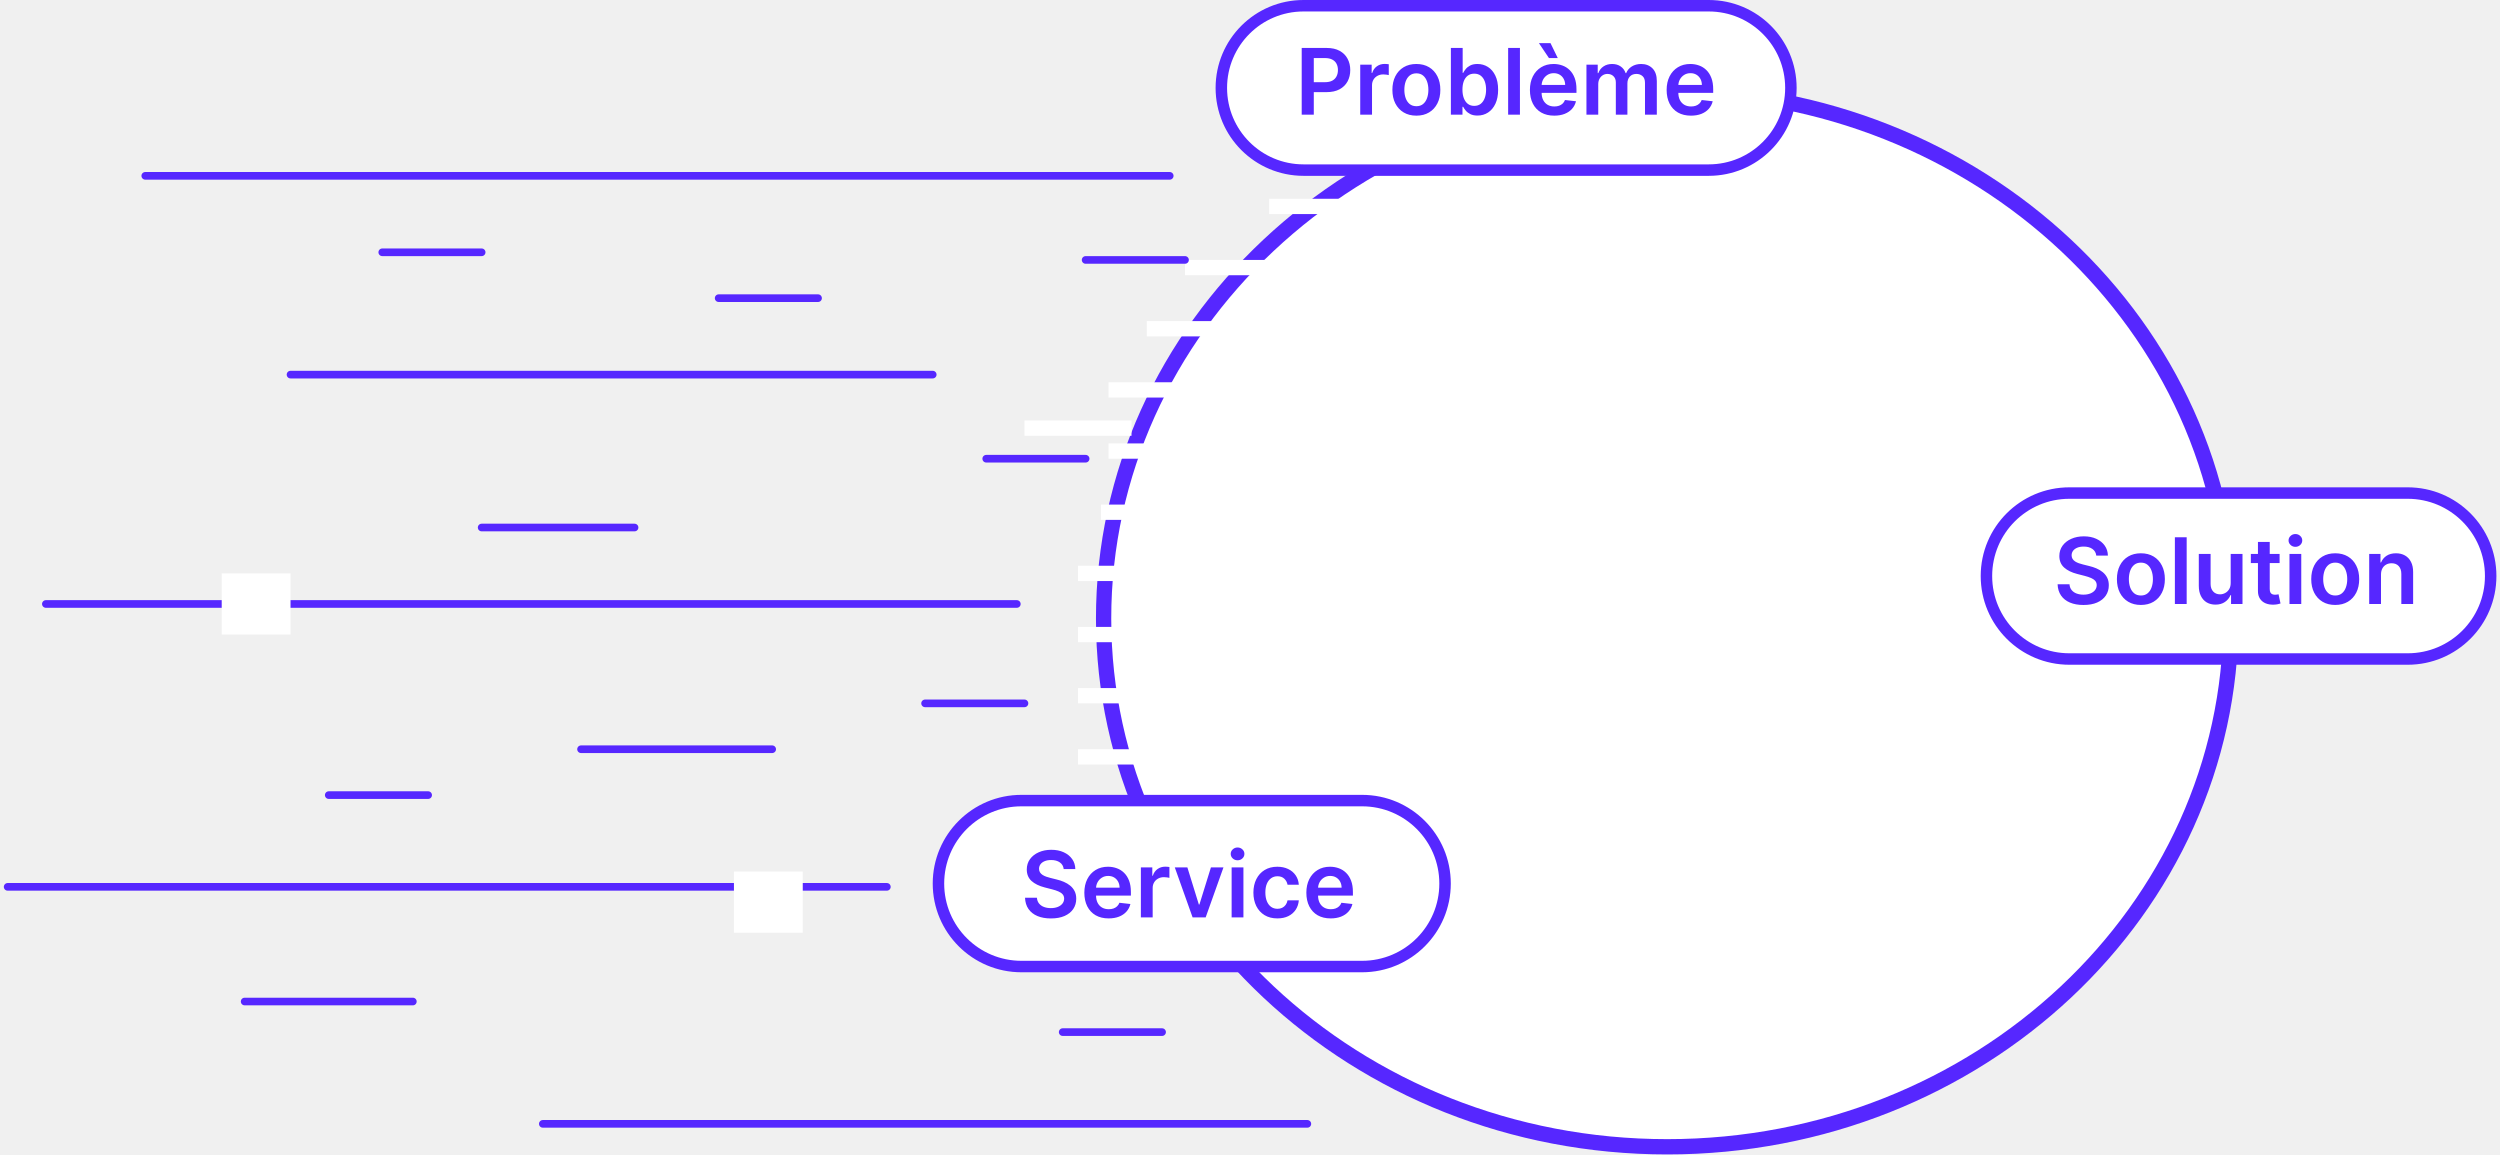
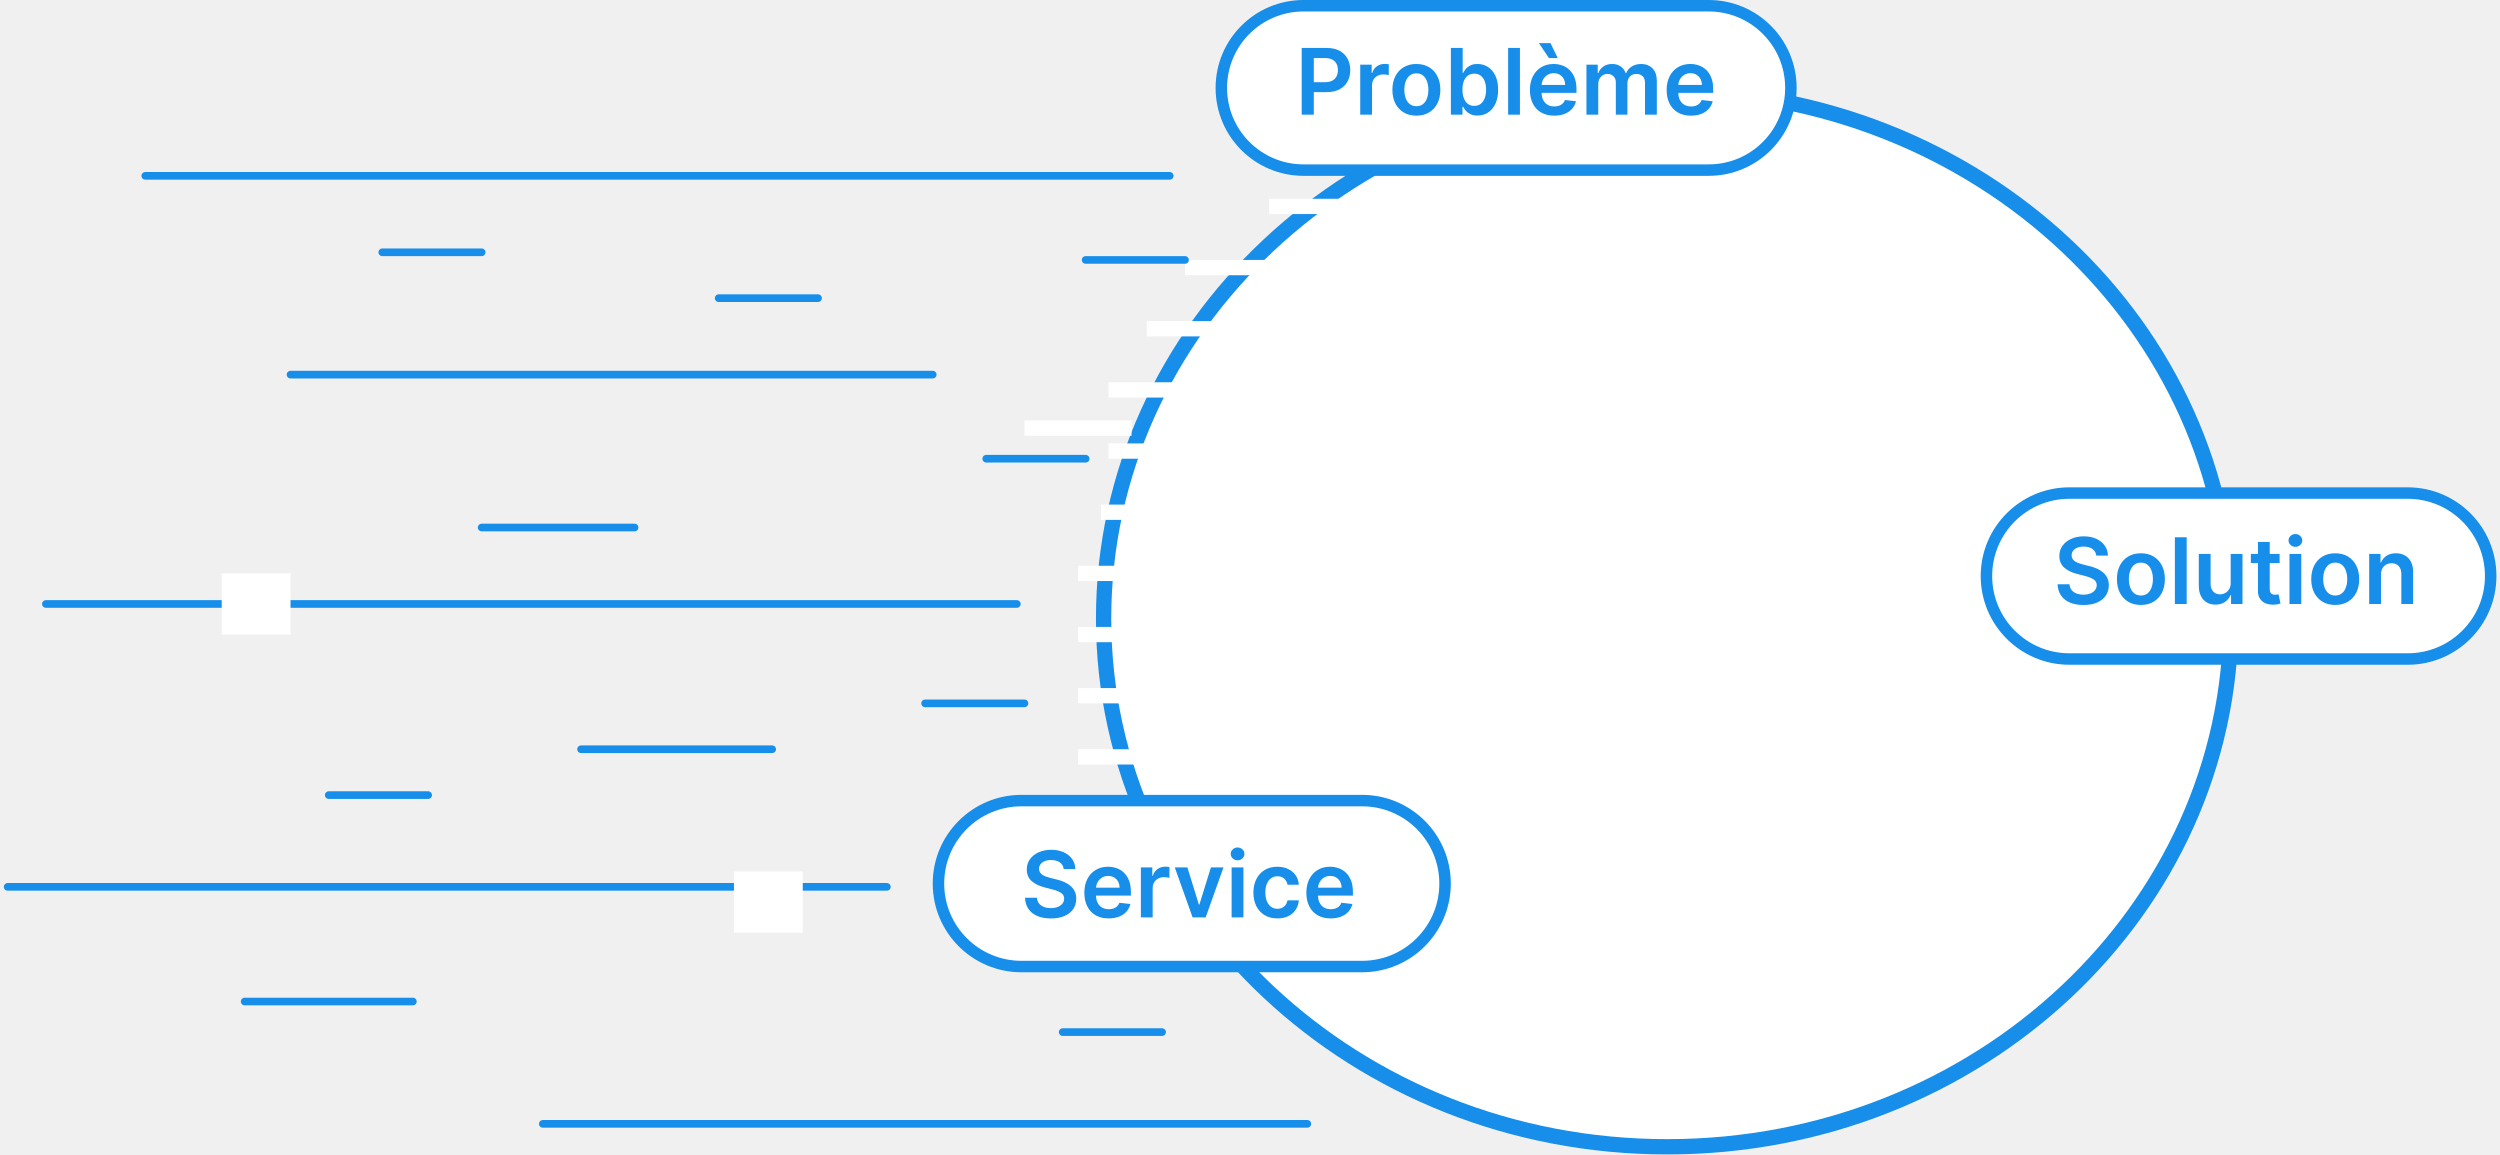
<svg xmlns="http://www.w3.org/2000/svg" width="327" height="151" viewBox="0 0 327 151" fill="none">
-   <path d="M291.804 80.915C291.804 119.01 258.857 150 218.077 150C177.298 150 144.351 119.01 144.351 80.915C144.351 42.82 177.298 11.83 218.077 11.83C258.857 11.83 291.804 42.82 291.804 80.915Z" fill="white" stroke="#5627FF" stroke-width="2" />
-   <rect x="259.826" y="64.492" width="65.955" height="21.707" rx="10.854" fill="white" stroke="#5627FF" stroke-width="1.5" />
-   <rect x="159.75" y="0.75" width="74.5" height="21.5" rx="10.75" fill="white" stroke="#5627FF" stroke-width="1.5" />
-   <rect x="122.75" y="104.717" width="66.264" height="21.707" rx="10.854" fill="white" stroke="#5627FF" stroke-width="1.5" />
-   <path d="M274.192 72.672C274.152 72.3 273.984 72.01 273.689 71.803C273.396 71.595 273.015 71.492 272.547 71.492C272.217 71.492 271.934 71.541 271.699 71.641C271.463 71.74 271.282 71.875 271.157 72.046C271.032 72.216 270.969 72.41 270.966 72.629C270.966 72.811 271.007 72.969 271.089 73.102C271.175 73.236 271.29 73.349 271.434 73.443C271.579 73.534 271.74 73.611 271.916 73.673C272.092 73.736 272.27 73.788 272.449 73.831L273.267 74.035C273.596 74.112 273.913 74.216 274.217 74.347C274.524 74.477 274.798 74.642 275.04 74.841C275.284 75.04 275.477 75.28 275.619 75.561C275.761 75.842 275.832 76.172 275.832 76.55C275.832 77.061 275.702 77.511 275.44 77.901C275.179 78.287 274.801 78.59 274.307 78.808C273.815 79.024 273.22 79.132 272.521 79.132C271.842 79.132 271.253 79.027 270.753 78.817C270.256 78.606 269.866 78.3 269.585 77.896C269.307 77.493 269.156 77.001 269.133 76.422H270.689C270.711 76.726 270.805 76.979 270.97 77.18C271.135 77.382 271.349 77.533 271.613 77.632C271.881 77.731 272.179 77.781 272.508 77.781C272.852 77.781 273.153 77.73 273.412 77.628C273.673 77.523 273.878 77.378 274.025 77.193C274.173 77.006 274.248 76.787 274.251 76.537C274.248 76.31 274.182 76.122 274.051 75.974C273.92 75.824 273.737 75.699 273.501 75.599C273.268 75.497 272.996 75.406 272.683 75.327L271.69 75.071C270.971 74.886 270.403 74.606 269.986 74.231C269.571 73.854 269.363 73.352 269.363 72.727C269.363 72.213 269.503 71.763 269.781 71.376C270.062 70.99 270.444 70.69 270.927 70.477C271.41 70.261 271.957 70.153 272.568 70.153C273.187 70.153 273.73 70.261 274.196 70.477C274.665 70.69 275.032 70.987 275.3 71.368C275.567 71.746 275.704 72.18 275.713 72.672H274.192ZM280.029 79.128C279.389 79.128 278.835 78.987 278.367 78.706C277.898 78.425 277.534 78.031 277.276 77.526C277.02 77.02 276.892 76.429 276.892 75.753C276.892 75.077 277.02 74.484 277.276 73.976C277.534 73.467 277.898 73.072 278.367 72.791C278.835 72.51 279.389 72.369 280.029 72.369C280.668 72.369 281.222 72.51 281.691 72.791C282.159 73.072 282.521 73.467 282.777 73.976C283.036 74.484 283.165 75.077 283.165 75.753C283.165 76.429 283.036 77.02 282.777 77.526C282.521 78.031 282.159 78.425 281.691 78.706C281.222 78.987 280.668 79.128 280.029 79.128ZM280.037 77.892C280.384 77.892 280.673 77.797 280.906 77.606C281.139 77.413 281.313 77.155 281.426 76.831C281.543 76.507 281.601 76.146 281.601 75.749C281.601 75.348 281.543 74.986 281.426 74.662C281.313 74.335 281.139 74.075 280.906 73.882C280.673 73.689 280.384 73.592 280.037 73.592C279.682 73.592 279.387 73.689 279.151 73.882C278.918 74.075 278.743 74.335 278.627 74.662C278.513 74.986 278.456 75.348 278.456 75.749C278.456 76.146 278.513 76.507 278.627 76.831C278.743 77.155 278.918 77.413 279.151 77.606C279.387 77.797 279.682 77.892 280.037 77.892ZM286.017 70.273V79H284.474V70.273H286.017ZM291.775 76.247V72.454H293.318V79H291.822V77.837H291.754C291.606 78.203 291.363 78.503 291.025 78.736C290.69 78.969 290.276 79.085 289.785 79.085C289.356 79.085 288.977 78.99 288.647 78.8C288.32 78.606 288.065 78.327 287.88 77.96C287.695 77.591 287.603 77.145 287.603 76.622V72.454H289.146V76.383C289.146 76.798 289.259 77.128 289.487 77.372C289.714 77.617 290.012 77.739 290.382 77.739C290.609 77.739 290.829 77.683 291.042 77.572C291.255 77.462 291.43 77.297 291.566 77.078C291.705 76.856 291.775 76.579 291.775 76.247ZM298.172 72.454V73.648H294.41V72.454H298.172ZM295.339 70.886H296.881V77.031C296.881 77.239 296.912 77.398 296.975 77.508C297.04 77.617 297.126 77.69 297.231 77.73C297.336 77.77 297.452 77.79 297.58 77.79C297.677 77.79 297.765 77.783 297.844 77.769C297.927 77.754 297.989 77.742 298.032 77.73L298.292 78.936C298.209 78.965 298.091 78.996 297.938 79.03C297.787 79.064 297.603 79.084 297.384 79.09C296.998 79.101 296.65 79.043 296.34 78.915C296.03 78.784 295.785 78.582 295.603 78.31C295.424 78.037 295.336 77.696 295.339 77.287V70.886ZM299.463 79V72.454H301.005V79H299.463ZM300.238 71.526C299.994 71.526 299.784 71.445 299.607 71.283C299.431 71.118 299.343 70.921 299.343 70.69C299.343 70.457 299.431 70.26 299.607 70.098C299.784 69.933 299.994 69.851 300.238 69.851C300.485 69.851 300.695 69.933 300.869 70.098C301.045 70.26 301.133 70.457 301.133 70.69C301.133 70.921 301.045 71.118 300.869 71.283C300.695 71.445 300.485 71.526 300.238 71.526ZM305.447 79.128C304.807 79.128 304.253 78.987 303.785 78.706C303.316 78.425 302.952 78.031 302.694 77.526C302.438 77.02 302.31 76.429 302.31 75.753C302.31 75.077 302.438 74.484 302.694 73.976C302.952 73.467 303.316 73.072 303.785 72.791C304.253 72.51 304.807 72.369 305.447 72.369C306.086 72.369 306.64 72.51 307.108 72.791C307.577 73.072 307.939 73.467 308.195 73.976C308.454 74.484 308.583 75.077 308.583 75.753C308.583 76.429 308.454 77.02 308.195 77.526C307.939 78.031 307.577 78.425 307.108 78.706C306.64 78.987 306.086 79.128 305.447 79.128ZM305.455 77.892C305.802 77.892 306.091 77.797 306.324 77.606C306.557 77.413 306.731 77.155 306.844 76.831C306.961 76.507 307.019 76.146 307.019 75.749C307.019 75.348 306.961 74.986 306.844 74.662C306.731 74.335 306.557 74.075 306.324 73.882C306.091 73.689 305.802 73.592 305.455 73.592C305.1 73.592 304.805 73.689 304.569 73.882C304.336 74.075 304.161 74.335 304.045 74.662C303.931 74.986 303.874 75.348 303.874 75.749C303.874 76.146 303.931 76.507 304.045 76.831C304.161 77.155 304.336 77.413 304.569 77.606C304.805 77.797 305.1 77.892 305.455 77.892ZM311.435 75.165V79H309.892V72.454H311.367V73.567H311.443C311.594 73.2 311.834 72.909 312.164 72.693C312.496 72.477 312.906 72.369 313.395 72.369C313.847 72.369 314.24 72.466 314.575 72.659C314.914 72.852 315.175 73.132 315.36 73.499C315.547 73.865 315.639 74.31 315.637 74.832V79H314.094V75.071C314.094 74.633 313.98 74.291 313.753 74.044C313.529 73.797 313.218 73.673 312.82 73.673C312.55 73.673 312.31 73.733 312.1 73.852C311.892 73.969 311.729 74.138 311.61 74.359C311.493 74.581 311.435 74.849 311.435 75.165Z" fill="#5627FF" />
-   <path d="M139.131 113.672C139.091 113.3 138.924 113.01 138.628 112.803C138.336 112.595 137.955 112.491 137.486 112.491C137.157 112.491 136.874 112.541 136.638 112.641C136.402 112.74 136.222 112.875 136.097 113.045C135.972 113.216 135.908 113.411 135.905 113.629C135.905 113.811 135.946 113.969 136.029 114.102C136.114 114.236 136.229 114.349 136.374 114.443C136.519 114.534 136.679 114.611 136.855 114.673C137.032 114.736 137.209 114.788 137.388 114.831L138.206 115.036C138.536 115.112 138.853 115.216 139.157 115.347C139.463 115.477 139.738 115.642 139.979 115.841C140.223 116.04 140.417 116.28 140.559 116.561C140.701 116.842 140.772 117.172 140.772 117.55C140.772 118.061 140.641 118.511 140.38 118.901C140.118 119.287 139.74 119.589 139.246 119.808C138.755 120.024 138.159 120.132 137.461 120.132C136.782 120.132 136.192 120.027 135.692 119.817C135.195 119.607 134.806 119.3 134.525 118.896C134.246 118.493 134.096 118.001 134.073 117.422H135.628C135.651 117.726 135.745 117.979 135.909 118.18C136.074 118.382 136.289 118.533 136.553 118.632C136.82 118.732 137.118 118.781 137.448 118.781C137.792 118.781 138.093 118.73 138.351 118.628C138.613 118.523 138.817 118.378 138.965 118.193C139.113 118.006 139.188 117.787 139.191 117.537C139.188 117.31 139.121 117.122 138.99 116.974C138.86 116.824 138.676 116.699 138.441 116.599C138.208 116.497 137.935 116.406 137.623 116.327L136.63 116.071C135.911 115.886 135.343 115.607 134.925 115.232C134.51 114.854 134.303 114.352 134.303 113.727C134.303 113.213 134.442 112.763 134.721 112.376C135.002 111.99 135.384 111.69 135.867 111.477C136.35 111.261 136.897 111.153 137.507 111.153C138.127 111.153 138.669 111.261 139.135 111.477C139.604 111.69 139.972 111.987 140.239 112.368C140.506 112.746 140.644 113.18 140.652 113.672H139.131ZM145.011 120.128C144.354 120.128 143.788 119.991 143.31 119.719C142.836 119.443 142.471 119.054 142.215 118.551C141.96 118.045 141.832 117.45 141.832 116.766C141.832 116.092 141.96 115.501 142.215 114.993C142.474 114.482 142.835 114.084 143.298 113.8C143.761 113.513 144.305 113.369 144.93 113.369C145.333 113.369 145.714 113.435 146.072 113.565C146.433 113.693 146.751 113.892 147.026 114.162C147.305 114.432 147.523 114.776 147.683 115.193C147.842 115.608 147.921 116.102 147.921 116.676V117.149H142.556V116.109H146.442C146.44 115.814 146.376 115.551 146.251 115.321C146.126 115.088 145.951 114.905 145.727 114.771C145.505 114.638 145.246 114.571 144.951 114.571C144.636 114.571 144.359 114.648 144.12 114.801C143.881 114.952 143.695 115.151 143.562 115.398C143.431 115.642 143.364 115.911 143.362 116.203V117.111C143.362 117.491 143.431 117.818 143.57 118.091C143.71 118.361 143.904 118.568 144.154 118.713C144.404 118.855 144.697 118.926 145.032 118.926C145.256 118.926 145.46 118.895 145.641 118.832C145.823 118.767 145.981 118.672 146.114 118.547C146.248 118.422 146.349 118.267 146.417 118.082L147.857 118.244C147.766 118.625 147.593 118.957 147.337 119.241C147.085 119.523 146.761 119.741 146.366 119.898C145.971 120.051 145.519 120.128 145.011 120.128ZM149.226 120V113.455H150.722V114.545H150.79C150.909 114.168 151.114 113.876 151.404 113.672C151.696 113.464 152.03 113.361 152.405 113.361C152.49 113.361 152.586 113.365 152.691 113.374C152.799 113.379 152.888 113.389 152.959 113.403V114.822C152.894 114.8 152.79 114.78 152.648 114.763C152.509 114.743 152.374 114.733 152.243 114.733C151.962 114.733 151.709 114.794 151.485 114.916C151.263 115.036 151.088 115.202 150.961 115.415C150.833 115.628 150.769 115.874 150.769 116.152V120H149.226ZM160.03 113.455L157.699 120H155.994L153.663 113.455H155.308L156.812 118.317H156.881L158.389 113.455H160.03ZM161.097 120V113.455H162.64V120H161.097ZM161.873 112.526C161.629 112.526 161.418 112.445 161.242 112.283C161.066 112.118 160.978 111.92 160.978 111.69C160.978 111.457 161.066 111.26 161.242 111.098C161.418 110.933 161.629 110.851 161.873 110.851C162.12 110.851 162.33 110.933 162.504 111.098C162.68 111.26 162.768 111.457 162.768 111.69C162.768 111.92 162.68 112.118 162.504 112.283C162.33 112.445 162.12 112.526 161.873 112.526ZM167.081 120.128C166.428 120.128 165.867 119.984 165.398 119.697C164.932 119.411 164.573 119.014 164.32 118.509C164.07 118 163.945 117.415 163.945 116.753C163.945 116.088 164.073 115.501 164.328 114.993C164.584 114.482 164.945 114.084 165.411 113.8C165.88 113.513 166.434 113.369 167.073 113.369C167.604 113.369 168.074 113.467 168.483 113.663C168.895 113.857 169.223 114.131 169.468 114.486C169.712 114.838 169.851 115.25 169.885 115.722H168.411C168.351 115.406 168.209 115.143 167.985 114.933C167.763 114.72 167.466 114.614 167.094 114.614C166.779 114.614 166.502 114.699 166.263 114.869C166.025 115.037 165.838 115.278 165.705 115.594C165.574 115.909 165.509 116.287 165.509 116.727C165.509 117.173 165.574 117.557 165.705 117.878C165.836 118.196 166.019 118.442 166.255 118.615C166.493 118.786 166.773 118.871 167.094 118.871C167.321 118.871 167.525 118.828 167.703 118.743C167.885 118.655 168.037 118.528 168.159 118.364C168.282 118.199 168.365 117.999 168.411 117.763H169.885C169.848 118.226 169.712 118.636 169.476 118.994C169.24 119.349 168.919 119.628 168.513 119.83C168.107 120.028 167.63 120.128 167.081 120.128ZM174.05 120.128C173.393 120.128 172.827 119.991 172.349 119.719C171.875 119.443 171.51 119.054 171.254 118.551C170.999 118.045 170.871 117.45 170.871 116.766C170.871 116.092 170.999 115.501 171.254 114.993C171.513 114.482 171.874 114.084 172.337 113.8C172.8 113.513 173.344 113.369 173.969 113.369C174.372 113.369 174.753 113.435 175.111 113.565C175.472 113.693 175.79 113.892 176.065 114.162C176.344 114.432 176.563 114.776 176.722 115.193C176.881 115.608 176.96 116.102 176.96 116.676V117.149H171.595V116.109H175.482C175.479 115.814 175.415 115.551 175.29 115.321C175.165 115.088 174.99 114.905 174.766 114.771C174.544 114.638 174.286 114.571 173.99 114.571C173.675 114.571 173.398 114.648 173.159 114.801C172.92 114.952 172.734 115.151 172.601 115.398C172.47 115.642 172.403 115.911 172.401 116.203V117.111C172.401 117.491 172.47 117.818 172.609 118.091C172.749 118.361 172.943 118.568 173.193 118.713C173.443 118.855 173.736 118.926 174.071 118.926C174.295 118.926 174.499 118.895 174.68 118.832C174.862 118.767 175.02 118.672 175.153 118.547C175.287 118.422 175.388 118.267 175.456 118.082L176.896 118.244C176.805 118.625 176.632 118.957 176.376 119.241C176.124 119.523 175.8 119.741 175.405 119.898C175.01 120.051 174.558 120.128 174.05 120.128Z" fill="#5627FF" />
-   <path d="M170.263 15V6.273H173.536C174.206 6.273 174.769 6.398 175.223 6.648C175.681 6.898 176.026 7.241 176.259 7.679C176.495 8.114 176.613 8.608 176.613 9.162C176.613 9.722 176.495 10.219 176.259 10.653C176.023 11.088 175.675 11.43 175.215 11.68C174.755 11.928 174.188 12.051 173.515 12.051H171.346V10.751H173.301C173.694 10.751 174.015 10.683 174.265 10.547C174.515 10.411 174.699 10.223 174.819 9.984C174.941 9.746 175.002 9.472 175.002 9.162C175.002 8.852 174.941 8.58 174.819 8.344C174.699 8.108 174.513 7.925 174.26 7.794C174.01 7.661 173.688 7.594 173.293 7.594H171.844V15H170.263ZM177.918 15V8.455H179.413V9.545H179.482C179.601 9.168 179.805 8.876 180.095 8.672C180.388 8.464 180.722 8.361 181.097 8.361C181.182 8.361 181.277 8.365 181.382 8.374C181.49 8.379 181.58 8.389 181.651 8.403V9.822C181.585 9.8 181.482 9.78 181.339 9.763C181.2 9.743 181.065 9.733 180.935 9.733C180.653 9.733 180.401 9.794 180.176 9.916C179.955 10.036 179.78 10.202 179.652 10.415C179.524 10.628 179.46 10.874 179.46 11.152V15H177.918ZM185.261 15.128C184.622 15.128 184.068 14.987 183.599 14.706C183.13 14.425 182.767 14.031 182.508 13.526C182.252 13.02 182.125 12.429 182.125 11.753C182.125 11.077 182.252 10.484 182.508 9.976C182.767 9.467 183.13 9.072 183.599 8.791C184.068 8.51 184.622 8.369 185.261 8.369C185.9 8.369 186.454 8.51 186.923 8.791C187.392 9.072 187.754 9.467 188.01 9.976C188.268 10.484 188.397 11.077 188.397 11.753C188.397 12.429 188.268 13.02 188.01 13.526C187.754 14.031 187.392 14.425 186.923 14.706C186.454 14.987 185.9 15.128 185.261 15.128ZM185.27 13.892C185.616 13.892 185.906 13.797 186.139 13.607C186.372 13.413 186.545 13.155 186.659 12.831C186.775 12.507 186.833 12.146 186.833 11.749C186.833 11.348 186.775 10.986 186.659 10.662C186.545 10.335 186.372 10.075 186.139 9.882C185.906 9.689 185.616 9.592 185.27 9.592C184.914 9.592 184.619 9.689 184.383 9.882C184.15 10.075 183.975 10.335 183.859 10.662C183.745 10.986 183.689 11.348 183.689 11.749C183.689 12.146 183.745 12.507 183.859 12.831C183.975 13.155 184.15 13.413 184.383 13.607C184.619 13.797 184.914 13.892 185.27 13.892ZM189.775 15V6.273H191.317V9.537H191.381C191.461 9.378 191.573 9.209 191.718 9.03C191.863 8.848 192.059 8.693 192.306 8.565C192.553 8.435 192.869 8.369 193.252 8.369C193.758 8.369 194.214 8.499 194.62 8.757C195.029 9.013 195.353 9.392 195.592 9.895C195.833 10.395 195.954 11.008 195.954 11.736C195.954 12.454 195.836 13.065 195.6 13.568C195.364 14.071 195.043 14.454 194.637 14.719C194.231 14.983 193.771 15.115 193.256 15.115C192.881 15.115 192.57 15.053 192.323 14.928C192.076 14.803 191.877 14.652 191.727 14.476C191.579 14.297 191.464 14.128 191.381 13.969H191.292V15H189.775ZM191.288 11.727C191.288 12.151 191.347 12.521 191.467 12.839C191.589 13.158 191.763 13.406 191.991 13.585C192.221 13.761 192.499 13.849 192.826 13.849C193.167 13.849 193.452 13.758 193.683 13.577C193.913 13.392 194.086 13.141 194.202 12.822C194.322 12.501 194.381 12.136 194.381 11.727C194.381 11.321 194.323 10.96 194.207 10.645C194.09 10.329 193.917 10.082 193.687 9.903C193.457 9.724 193.17 9.635 192.826 9.635C192.496 9.635 192.217 9.722 191.987 9.895C191.756 10.068 191.582 10.311 191.462 10.624C191.346 10.936 191.288 11.304 191.288 11.727ZM198.808 6.273V15H197.265V6.273H198.808ZM203.292 15.128C202.636 15.128 202.069 14.992 201.592 14.719C201.117 14.443 200.752 14.054 200.496 13.551C200.241 13.046 200.113 12.45 200.113 11.766C200.113 11.092 200.241 10.501 200.496 9.993C200.755 9.482 201.116 9.084 201.579 8.8C202.042 8.513 202.586 8.369 203.211 8.369C203.614 8.369 203.995 8.435 204.353 8.565C204.714 8.693 205.032 8.892 205.308 9.162C205.586 9.432 205.805 9.776 205.964 10.193C206.123 10.608 206.202 11.102 206.202 11.676V12.149H200.837V11.109H204.724C204.721 10.814 204.657 10.551 204.532 10.321C204.407 10.088 204.232 9.905 204.008 9.771C203.786 9.638 203.528 9.571 203.232 9.571C202.917 9.571 202.64 9.648 202.401 9.801C202.163 9.952 201.977 10.151 201.843 10.398C201.712 10.642 201.646 10.911 201.643 11.203V12.111C201.643 12.492 201.712 12.818 201.852 13.091C201.991 13.361 202.185 13.568 202.435 13.713C202.685 13.855 202.978 13.926 203.313 13.926C203.538 13.926 203.741 13.895 203.923 13.832C204.104 13.767 204.262 13.672 204.396 13.547C204.529 13.422 204.63 13.267 204.698 13.082L206.138 13.244C206.048 13.625 205.874 13.957 205.619 14.242C205.366 14.523 205.042 14.742 204.647 14.898C204.252 15.051 203.8 15.128 203.292 15.128ZM202.602 7.594L201.293 5.646H202.806L203.756 7.594H202.602ZM207.507 15V8.455H208.982V9.567H209.059C209.195 9.192 209.421 8.899 209.736 8.689C210.051 8.476 210.428 8.369 210.865 8.369C211.309 8.369 211.682 8.477 211.986 8.693C212.293 8.906 212.509 9.197 212.634 9.567H212.702C212.847 9.203 213.091 8.913 213.435 8.697C213.782 8.479 214.192 8.369 214.667 8.369C215.269 8.369 215.76 8.56 216.141 8.94C216.522 9.321 216.712 9.876 216.712 10.607V15H215.165V10.845C215.165 10.439 215.057 10.142 214.841 9.955C214.625 9.764 214.361 9.669 214.049 9.669C213.676 9.669 213.385 9.786 213.175 10.018C212.968 10.249 212.864 10.548 212.864 10.918V15H211.351V10.781C211.351 10.443 211.249 10.173 211.044 9.972C210.843 9.77 210.578 9.669 210.252 9.669C210.03 9.669 209.828 9.726 209.647 9.839C209.465 9.95 209.32 10.108 209.212 10.312C209.104 10.514 209.05 10.75 209.05 11.02V15H207.507ZM221.175 15.128C220.518 15.128 219.952 14.992 219.474 14.719C219 14.443 218.635 14.054 218.379 13.551C218.124 13.046 217.996 12.45 217.996 11.766C217.996 11.092 218.124 10.501 218.379 9.993C218.638 9.482 218.999 9.084 219.462 8.8C219.925 8.513 220.469 8.369 221.094 8.369C221.497 8.369 221.878 8.435 222.236 8.565C222.597 8.693 222.915 8.892 223.19 9.162C223.469 9.432 223.688 9.776 223.847 10.193C224.006 10.608 224.085 11.102 224.085 11.676V12.149H218.72V11.109H222.607C222.604 10.814 222.54 10.551 222.415 10.321C222.29 10.088 222.115 9.905 221.891 9.771C221.669 9.638 221.411 9.571 221.115 9.571C220.8 9.571 220.523 9.648 220.284 9.801C220.045 9.952 219.859 10.151 219.726 10.398C219.595 10.642 219.528 10.911 219.526 11.203V12.111C219.526 12.492 219.595 12.818 219.734 13.091C219.874 13.361 220.068 13.568 220.318 13.713C220.568 13.855 220.861 13.926 221.196 13.926C221.42 13.926 221.624 13.895 221.805 13.832C221.987 13.767 222.145 13.672 222.278 13.547C222.412 13.422 222.513 13.267 222.581 13.082L224.021 13.244C223.93 13.625 223.757 13.957 223.501 14.242C223.249 14.523 222.925 14.742 222.53 14.898C222.135 15.051 221.683 15.128 221.175 15.128Z" fill="#5627FF" />
+   <path d="M291.803 80.915C291.803 119.01 258.856 150 218.077 150C177.297 150 144.35 119.01 144.35 80.915C144.35 42.82 177.297 11.83 218.077 11.83C258.856 11.83 291.803 42.82 291.803 80.915Z" fill="white" stroke="#168EEA" stroke-width="2" />
+   <rect x="259.826" y="64.492" width="65.955" height="21.707" rx="10.854" fill="white" stroke="#168EEA" stroke-width="1.5" />
+   <rect x="159.75" y="0.75" width="74.5" height="21.5" rx="10.75" fill="white" stroke="#168EEA" stroke-width="1.5" />
+   <rect x="122.75" y="104.717" width="66.264" height="21.707" rx="10.854" fill="white" stroke="#168EEA" stroke-width="1.5" />
+   <path d="M274.192 72.672C274.152 72.3 273.984 72.01 273.689 71.803C273.396 71.595 273.015 71.492 272.547 71.492C272.217 71.492 271.934 71.541 271.699 71.641C271.463 71.74 271.282 71.875 271.157 72.046C271.032 72.216 270.969 72.41 270.966 72.629C270.966 72.811 271.007 72.969 271.089 73.102C271.175 73.236 271.29 73.349 271.434 73.443C271.579 73.534 271.74 73.611 271.916 73.673C272.092 73.736 272.27 73.788 272.449 73.831L273.267 74.035C273.596 74.112 273.913 74.216 274.217 74.347C274.524 74.477 274.798 74.642 275.04 74.841C275.284 75.04 275.477 75.28 275.619 75.561C275.761 75.842 275.832 76.172 275.832 76.55C275.832 77.061 275.702 77.511 275.44 77.901C275.179 78.287 274.801 78.59 274.307 78.808C273.815 79.024 273.22 79.132 272.521 79.132C271.842 79.132 271.253 79.027 270.753 78.817C270.256 78.606 269.866 78.3 269.585 77.896C269.307 77.493 269.156 77.001 269.133 76.422H270.689C270.711 76.726 270.805 76.979 270.97 77.18C271.135 77.382 271.349 77.533 271.613 77.632C271.881 77.731 272.179 77.781 272.508 77.781C272.852 77.781 273.153 77.73 273.412 77.628C273.673 77.523 273.878 77.378 274.025 77.193C274.173 77.006 274.248 76.787 274.251 76.537C274.248 76.31 274.182 76.122 274.051 75.974C273.92 75.824 273.737 75.699 273.501 75.599C273.268 75.497 272.996 75.406 272.683 75.327L271.69 75.071C270.971 74.886 270.403 74.606 269.986 74.231C269.571 73.854 269.363 73.352 269.363 72.727C269.363 72.213 269.503 71.763 269.781 71.376C270.062 70.99 270.444 70.69 270.927 70.477C271.41 70.261 271.957 70.153 272.568 70.153C273.187 70.153 273.73 70.261 274.196 70.477C274.665 70.69 275.032 70.987 275.3 71.368C275.567 71.746 275.704 72.18 275.713 72.672H274.192ZM280.029 79.128C279.389 79.128 278.835 78.987 278.367 78.706C277.898 78.425 277.534 78.031 277.276 77.526C277.02 77.02 276.892 76.429 276.892 75.753C276.892 75.077 277.02 74.484 277.276 73.976C277.534 73.467 277.898 73.072 278.367 72.791C278.835 72.51 279.389 72.369 280.029 72.369C280.668 72.369 281.222 72.51 281.691 72.791C282.159 73.072 282.521 73.467 282.777 73.976C283.036 74.484 283.165 75.077 283.165 75.753C283.165 76.429 283.036 77.02 282.777 77.526C282.521 78.031 282.159 78.425 281.691 78.706C281.222 78.987 280.668 79.128 280.029 79.128ZM280.037 77.892C280.384 77.892 280.673 77.797 280.906 77.606C281.139 77.413 281.313 77.155 281.426 76.831C281.543 76.507 281.601 76.146 281.601 75.749C281.601 75.348 281.543 74.986 281.426 74.662C281.313 74.335 281.139 74.075 280.906 73.882C280.673 73.689 280.384 73.592 280.037 73.592C279.682 73.592 279.387 73.689 279.151 73.882C278.918 74.075 278.743 74.335 278.627 74.662C278.513 74.986 278.456 75.348 278.456 75.749C278.456 76.146 278.513 76.507 278.627 76.831C278.743 77.155 278.918 77.413 279.151 77.606C279.387 77.797 279.682 77.892 280.037 77.892ZM286.017 70.273V79H284.474V70.273H286.017ZM291.775 76.247V72.454H293.318V79H291.822V77.837H291.754C291.606 78.203 291.363 78.503 291.025 78.736C290.69 78.969 290.276 79.085 289.785 79.085C289.356 79.085 288.977 78.99 288.647 78.8C288.32 78.606 288.065 78.327 287.88 77.96C287.695 77.591 287.603 77.145 287.603 76.622V72.454H289.146V76.383C289.146 76.798 289.259 77.128 289.487 77.372C289.714 77.617 290.012 77.739 290.382 77.739C290.609 77.739 290.829 77.683 291.042 77.572C291.255 77.462 291.43 77.297 291.566 77.078C291.705 76.856 291.775 76.579 291.775 76.247ZM298.172 72.454V73.648H294.41V72.454H298.172ZM295.339 70.886H296.881V77.031C296.881 77.239 296.912 77.398 296.975 77.508C297.04 77.617 297.126 77.69 297.231 77.73C297.336 77.77 297.452 77.79 297.58 77.79C297.677 77.79 297.765 77.783 297.844 77.769C297.927 77.754 297.989 77.742 298.032 77.73L298.292 78.936C298.209 78.965 298.091 78.996 297.938 79.03C297.787 79.064 297.603 79.084 297.384 79.09C296.998 79.101 296.65 79.043 296.34 78.915C296.03 78.784 295.785 78.582 295.603 78.31C295.424 78.037 295.336 77.696 295.339 77.287V70.886ZM299.463 79V72.454H301.005V79H299.463ZM300.238 71.526C299.994 71.526 299.784 71.445 299.607 71.283C299.431 71.118 299.343 70.921 299.343 70.69C299.343 70.457 299.431 70.26 299.607 70.098C299.784 69.933 299.994 69.851 300.238 69.851C300.485 69.851 300.695 69.933 300.869 70.098C301.045 70.26 301.133 70.457 301.133 70.69C301.133 70.921 301.045 71.118 300.869 71.283C300.695 71.445 300.485 71.526 300.238 71.526ZM305.447 79.128C304.807 79.128 304.253 78.987 303.785 78.706C303.316 78.425 302.952 78.031 302.694 77.526C302.438 77.02 302.31 76.429 302.31 75.753C302.31 75.077 302.438 74.484 302.694 73.976C302.952 73.467 303.316 73.072 303.785 72.791C304.253 72.51 304.807 72.369 305.447 72.369C306.086 72.369 306.64 72.51 307.108 72.791C307.577 73.072 307.939 73.467 308.195 73.976C308.454 74.484 308.583 75.077 308.583 75.753C308.583 76.429 308.454 77.02 308.195 77.526C307.939 78.031 307.577 78.425 307.108 78.706C306.64 78.987 306.086 79.128 305.447 79.128ZM305.455 77.892C305.802 77.892 306.091 77.797 306.324 77.606C306.557 77.413 306.731 77.155 306.844 76.831C306.961 76.507 307.019 76.146 307.019 75.749C307.019 75.348 306.961 74.986 306.844 74.662C306.731 74.335 306.557 74.075 306.324 73.882C306.091 73.689 305.802 73.592 305.455 73.592C305.1 73.592 304.805 73.689 304.569 73.882C304.336 74.075 304.161 74.335 304.045 74.662C303.931 74.986 303.874 75.348 303.874 75.749C303.874 76.146 303.931 76.507 304.045 76.831C304.161 77.155 304.336 77.413 304.569 77.606C304.805 77.797 305.1 77.892 305.455 77.892ZM311.435 75.165V79H309.892V72.454H311.367V73.567H311.443C311.594 73.2 311.834 72.909 312.164 72.693C312.496 72.477 312.906 72.369 313.395 72.369C313.847 72.369 314.24 72.466 314.575 72.659C314.914 72.852 315.175 73.132 315.36 73.499C315.547 73.865 315.639 74.31 315.637 74.832V79H314.094V75.071C314.094 74.633 313.98 74.291 313.753 74.044C313.529 73.797 313.218 73.673 312.82 73.673C312.55 73.673 312.31 73.733 312.1 73.852C311.892 73.969 311.729 74.138 311.61 74.359C311.493 74.581 311.435 74.849 311.435 75.165Z" fill="#168EEA" />
+   <path d="M139.131 113.672C139.091 113.3 138.924 113.01 138.628 112.803C138.336 112.595 137.955 112.491 137.486 112.491C137.157 112.491 136.874 112.541 136.638 112.641C136.402 112.74 136.222 112.875 136.097 113.045C135.972 113.216 135.908 113.411 135.905 113.629C135.905 113.811 135.946 113.969 136.029 114.102C136.114 114.236 136.229 114.349 136.374 114.443C136.519 114.534 136.679 114.611 136.855 114.673C137.032 114.736 137.209 114.788 137.388 114.831L138.206 115.036C138.536 115.112 138.853 115.216 139.157 115.347C139.463 115.477 139.738 115.642 139.979 115.841C140.223 116.04 140.417 116.28 140.559 116.561C140.701 116.842 140.772 117.172 140.772 117.55C140.772 118.061 140.641 118.511 140.38 118.901C140.118 119.287 139.74 119.589 139.246 119.808C138.755 120.024 138.159 120.132 137.461 120.132C136.782 120.132 136.192 120.027 135.692 119.817C135.195 119.607 134.806 119.3 134.525 118.896C134.246 118.493 134.096 118.001 134.073 117.422H135.628C135.651 117.726 135.745 117.979 135.909 118.18C136.074 118.382 136.289 118.533 136.553 118.632C136.82 118.732 137.118 118.781 137.448 118.781C137.792 118.781 138.093 118.73 138.351 118.628C138.613 118.523 138.817 118.378 138.965 118.193C139.113 118.006 139.188 117.787 139.191 117.537C139.188 117.31 139.121 117.122 138.99 116.974C138.86 116.824 138.676 116.699 138.441 116.599C138.208 116.497 137.935 116.406 137.623 116.327L136.63 116.071C135.911 115.886 135.343 115.607 134.925 115.232C134.51 114.854 134.303 114.352 134.303 113.727C134.303 113.213 134.442 112.763 134.721 112.376C135.002 111.99 135.384 111.69 135.867 111.477C136.35 111.261 136.897 111.153 137.507 111.153C138.127 111.153 138.669 111.261 139.135 111.477C139.604 111.69 139.972 111.987 140.239 112.368C140.506 112.746 140.644 113.18 140.652 113.672H139.131ZM145.011 120.128C144.354 120.128 143.788 119.991 143.31 119.719C142.836 119.443 142.471 119.054 142.215 118.551C141.96 118.045 141.832 117.45 141.832 116.766C141.832 116.092 141.96 115.501 142.215 114.993C142.474 114.482 142.835 114.084 143.298 113.8C143.761 113.513 144.305 113.369 144.93 113.369C145.333 113.369 145.714 113.435 146.072 113.565C146.433 113.693 146.751 113.892 147.026 114.162C147.305 114.432 147.523 114.776 147.683 115.193C147.842 115.608 147.921 116.102 147.921 116.676V117.149H142.556V116.109H146.442C146.44 115.814 146.376 115.551 146.251 115.321C146.126 115.088 145.951 114.905 145.727 114.771C145.505 114.638 145.246 114.571 144.951 114.571C144.636 114.571 144.359 114.648 144.12 114.801C143.881 114.952 143.695 115.151 143.562 115.398C143.431 115.642 143.364 115.911 143.362 116.203V117.111C143.362 117.491 143.431 117.818 143.57 118.091C143.71 118.361 143.904 118.568 144.154 118.713C144.404 118.855 144.697 118.926 145.032 118.926C145.256 118.926 145.46 118.895 145.641 118.832C145.823 118.767 145.981 118.672 146.114 118.547C146.248 118.422 146.349 118.267 146.417 118.082L147.857 118.244C147.766 118.625 147.593 118.957 147.337 119.241C147.085 119.523 146.761 119.741 146.366 119.898C145.971 120.051 145.519 120.128 145.011 120.128ZM149.226 120V113.455H150.722V114.545H150.79C150.909 114.168 151.114 113.876 151.404 113.672C151.696 113.464 152.03 113.361 152.405 113.361C152.49 113.361 152.586 113.365 152.691 113.374C152.799 113.379 152.888 113.389 152.959 113.403V114.822C152.894 114.8 152.79 114.78 152.648 114.763C152.509 114.743 152.374 114.733 152.243 114.733C151.962 114.733 151.709 114.794 151.485 114.916C151.263 115.036 151.088 115.202 150.961 115.415C150.833 115.628 150.769 115.874 150.769 116.152V120H149.226ZM160.03 113.455L157.699 120H155.994L153.663 113.455H155.308L156.812 118.317H156.881L158.389 113.455H160.03ZM161.097 120V113.455H162.64V120H161.097ZM161.873 112.526C161.629 112.526 161.418 112.445 161.242 112.283C161.066 112.118 160.978 111.92 160.978 111.69C160.978 111.457 161.066 111.26 161.242 111.098C161.418 110.933 161.629 110.851 161.873 110.851C162.12 110.851 162.33 110.933 162.504 111.098C162.68 111.26 162.768 111.457 162.768 111.69C162.768 111.92 162.68 112.118 162.504 112.283C162.33 112.445 162.12 112.526 161.873 112.526ZM167.081 120.128C166.428 120.128 165.867 119.984 165.398 119.697C164.932 119.411 164.573 119.014 164.32 118.509C164.07 118 163.945 117.415 163.945 116.753C163.945 116.088 164.073 115.501 164.328 114.993C164.584 114.482 164.945 114.084 165.411 113.8C165.88 113.513 166.434 113.369 167.073 113.369C167.604 113.369 168.074 113.467 168.483 113.663C168.895 113.857 169.223 114.131 169.468 114.486C169.712 114.838 169.851 115.25 169.885 115.722H168.411C168.351 115.406 168.209 115.143 167.985 114.933C167.763 114.72 167.466 114.614 167.094 114.614C166.779 114.614 166.502 114.699 166.263 114.869C166.025 115.037 165.838 115.278 165.705 115.594C165.574 115.909 165.509 116.287 165.509 116.727C165.509 117.173 165.574 117.557 165.705 117.878C165.836 118.196 166.019 118.442 166.255 118.615C166.493 118.786 166.773 118.871 167.094 118.871C167.321 118.871 167.525 118.828 167.703 118.743C167.885 118.655 168.037 118.528 168.159 118.364C168.282 118.199 168.365 117.999 168.411 117.763H169.885C169.848 118.226 169.712 118.636 169.476 118.994C169.24 119.349 168.919 119.628 168.513 119.83C168.107 120.028 167.63 120.128 167.081 120.128ZM174.05 120.128C173.393 120.128 172.827 119.991 172.349 119.719C171.875 119.443 171.51 119.054 171.254 118.551C170.999 118.045 170.871 117.45 170.871 116.766C170.871 116.092 170.999 115.501 171.254 114.993C171.513 114.482 171.874 114.084 172.337 113.8C172.8 113.513 173.344 113.369 173.969 113.369C174.372 113.369 174.753 113.435 175.111 113.565C175.472 113.693 175.79 113.892 176.065 114.162C176.344 114.432 176.563 114.776 176.722 115.193C176.881 115.608 176.96 116.102 176.96 116.676V117.149H171.595V116.109H175.482C175.479 115.814 175.415 115.551 175.29 115.321C175.165 115.088 174.99 114.905 174.766 114.771C174.544 114.638 174.286 114.571 173.99 114.571C173.675 114.571 173.398 114.648 173.159 114.801C172.92 114.952 172.734 115.151 172.601 115.398C172.47 115.642 172.403 115.911 172.401 116.203V117.111C172.401 117.491 172.47 117.818 172.609 118.091C172.749 118.361 172.943 118.568 173.193 118.713C173.443 118.855 173.736 118.926 174.071 118.926C174.295 118.926 174.499 118.895 174.68 118.832C174.862 118.767 175.02 118.672 175.153 118.547C175.287 118.422 175.388 118.267 175.456 118.082L176.896 118.244C176.805 118.625 176.632 118.957 176.376 119.241C176.124 119.523 175.8 119.741 175.405 119.898C175.01 120.051 174.558 120.128 174.05 120.128Z" fill="#168EEA" />
+   <path d="M170.263 15V6.273H173.536C174.206 6.273 174.769 6.398 175.223 6.648C175.681 6.898 176.026 7.241 176.259 7.679C176.495 8.114 176.613 8.608 176.613 9.162C176.613 9.722 176.495 10.219 176.259 10.653C176.023 11.088 175.675 11.43 175.215 11.68C174.755 11.928 174.188 12.051 173.515 12.051H171.346V10.751H173.301C173.694 10.751 174.015 10.683 174.265 10.547C174.515 10.411 174.699 10.223 174.819 9.984C174.941 9.746 175.002 9.472 175.002 9.162C175.002 8.852 174.941 8.58 174.819 8.344C174.699 8.108 174.513 7.925 174.26 7.794C174.01 7.661 173.688 7.594 173.293 7.594H171.844V15H170.263ZM177.918 15V8.455H179.413V9.545H179.482C179.601 9.168 179.805 8.876 180.095 8.672C180.388 8.464 180.722 8.361 181.097 8.361C181.182 8.361 181.277 8.365 181.382 8.374C181.49 8.379 181.58 8.389 181.651 8.403V9.822C181.585 9.8 181.482 9.78 181.339 9.763C181.2 9.743 181.065 9.733 180.935 9.733C180.653 9.733 180.401 9.794 180.176 9.916C179.955 10.036 179.78 10.202 179.652 10.415C179.524 10.628 179.46 10.874 179.46 11.152V15H177.918ZM185.261 15.128C184.622 15.128 184.068 14.987 183.599 14.706C183.13 14.425 182.767 14.031 182.508 13.526C182.252 13.02 182.125 12.429 182.125 11.753C182.125 11.077 182.252 10.484 182.508 9.976C182.767 9.467 183.13 9.072 183.599 8.791C184.068 8.51 184.622 8.369 185.261 8.369C185.9 8.369 186.454 8.51 186.923 8.791C187.392 9.072 187.754 9.467 188.01 9.976C188.268 10.484 188.397 11.077 188.397 11.753C188.397 12.429 188.268 13.02 188.01 13.526C187.754 14.031 187.392 14.425 186.923 14.706C186.454 14.987 185.9 15.128 185.261 15.128ZM185.27 13.892C185.616 13.892 185.906 13.797 186.139 13.607C186.372 13.413 186.545 13.155 186.659 12.831C186.775 12.507 186.833 12.146 186.833 11.749C186.833 11.348 186.775 10.986 186.659 10.662C186.545 10.335 186.372 10.075 186.139 9.882C185.906 9.689 185.616 9.592 185.27 9.592C184.914 9.592 184.619 9.689 184.383 9.882C184.15 10.075 183.975 10.335 183.859 10.662C183.745 10.986 183.689 11.348 183.689 11.749C183.689 12.146 183.745 12.507 183.859 12.831C183.975 13.155 184.15 13.413 184.383 13.607C184.619 13.797 184.914 13.892 185.27 13.892ZM189.775 15V6.273H191.317V9.537H191.381C191.461 9.378 191.573 9.209 191.718 9.03C191.863 8.848 192.059 8.693 192.306 8.565C192.553 8.435 192.869 8.369 193.252 8.369C193.758 8.369 194.214 8.499 194.62 8.757C195.029 9.013 195.353 9.392 195.592 9.895C195.833 10.395 195.954 11.008 195.954 11.736C195.954 12.454 195.836 13.065 195.6 13.568C195.364 14.071 195.043 14.454 194.637 14.719C194.231 14.983 193.771 15.115 193.256 15.115C192.881 15.115 192.57 15.053 192.323 14.928C192.076 14.803 191.877 14.652 191.727 14.476C191.579 14.297 191.464 14.128 191.381 13.969H191.292V15H189.775ZM191.288 11.727C191.288 12.151 191.347 12.521 191.467 12.839C191.589 13.158 191.763 13.406 191.991 13.585C192.221 13.761 192.499 13.849 192.826 13.849C193.167 13.849 193.452 13.758 193.683 13.577C193.913 13.392 194.086 13.141 194.202 12.822C194.322 12.501 194.381 12.136 194.381 11.727C194.381 11.321 194.323 10.96 194.207 10.645C194.09 10.329 193.917 10.082 193.687 9.903C193.457 9.724 193.17 9.635 192.826 9.635C192.496 9.635 192.217 9.722 191.987 9.895C191.756 10.068 191.582 10.311 191.462 10.624C191.346 10.936 191.288 11.304 191.288 11.727ZM198.808 6.273V15H197.265V6.273H198.808ZM203.292 15.128C202.636 15.128 202.069 14.992 201.592 14.719C201.117 14.443 200.752 14.054 200.496 13.551C200.241 13.046 200.113 12.45 200.113 11.766C200.113 11.092 200.241 10.501 200.496 9.993C200.755 9.482 201.116 9.084 201.579 8.8C202.042 8.513 202.586 8.369 203.211 8.369C203.614 8.369 203.995 8.435 204.353 8.565C204.714 8.693 205.032 8.892 205.308 9.162C205.586 9.432 205.805 9.776 205.964 10.193C206.123 10.608 206.202 11.102 206.202 11.676V12.149H200.837V11.109H204.724C204.721 10.814 204.657 10.551 204.532 10.321C204.407 10.088 204.232 9.905 204.008 9.771C203.786 9.638 203.528 9.571 203.232 9.571C202.917 9.571 202.64 9.648 202.401 9.801C202.163 9.952 201.977 10.151 201.843 10.398C201.712 10.642 201.646 10.911 201.643 11.203V12.111C201.643 12.492 201.712 12.818 201.852 13.091C201.991 13.361 202.185 13.568 202.435 13.713C202.685 13.855 202.978 13.926 203.313 13.926C203.538 13.926 203.741 13.895 203.923 13.832C204.104 13.767 204.262 13.672 204.396 13.547C204.529 13.422 204.63 13.267 204.698 13.082L206.138 13.244C206.048 13.625 205.874 13.957 205.619 14.242C205.366 14.523 205.042 14.742 204.647 14.898C204.252 15.051 203.8 15.128 203.292 15.128ZM202.602 7.594L201.293 5.646H202.806L203.756 7.594H202.602ZM207.507 15V8.455H208.982V9.567H209.059C209.195 9.192 209.421 8.899 209.736 8.689C210.051 8.476 210.428 8.369 210.865 8.369C211.309 8.369 211.682 8.477 211.986 8.693C212.293 8.906 212.509 9.197 212.634 9.567H212.702C212.847 9.203 213.091 8.913 213.435 8.697C213.782 8.479 214.192 8.369 214.667 8.369C215.269 8.369 215.76 8.56 216.141 8.94C216.522 9.321 216.712 9.876 216.712 10.607V15H215.165V10.845C215.165 10.439 215.057 10.142 214.841 9.955C214.625 9.764 214.361 9.669 214.049 9.669C213.676 9.669 213.385 9.786 213.175 10.018C212.968 10.249 212.864 10.548 212.864 10.918V15H211.351V10.781C211.351 10.443 211.249 10.173 211.044 9.972C210.843 9.77 210.578 9.669 210.252 9.669C210.03 9.669 209.828 9.726 209.647 9.839C209.465 9.95 209.32 10.108 209.212 10.312C209.104 10.514 209.05 10.75 209.05 11.02V15H207.507ZM221.175 15.128C220.518 15.128 219.952 14.992 219.474 14.719C219 14.443 218.635 14.054 218.379 13.551C218.124 13.046 217.996 12.45 217.996 11.766C217.996 11.092 218.124 10.501 218.379 9.993C218.638 9.482 218.999 9.084 219.462 8.8C219.925 8.513 220.469 8.369 221.094 8.369C221.497 8.369 221.878 8.435 222.236 8.565C222.597 8.693 222.915 8.892 223.19 9.162C223.469 9.432 223.688 9.776 223.847 10.193C224.006 10.608 224.085 11.102 224.085 11.676V12.149H218.72V11.109H222.607C222.604 10.814 222.54 10.551 222.415 10.321C222.29 10.088 222.115 9.905 221.891 9.771C221.669 9.638 221.411 9.571 221.115 9.571C220.8 9.571 220.523 9.648 220.284 9.801C220.045 9.952 219.859 10.151 219.726 10.398C219.595 10.642 219.528 10.911 219.526 11.203V12.111C219.526 12.492 219.595 12.818 219.734 13.091C219.874 13.361 220.068 13.568 220.318 13.713C220.568 13.855 220.861 13.926 221.196 13.926C221.42 13.926 221.624 13.895 221.805 13.832C221.987 13.767 222.145 13.672 222.278 13.547C222.412 13.422 222.513 13.267 222.581 13.082L224.021 13.244C223.93 13.625 223.757 13.957 223.501 14.242C223.249 14.523 222.925 14.742 222.53 14.898C222.135 15.051 221.683 15.128 221.175 15.128Z" fill="#168EEA" />
  <rect x="141" y="90" width="12" height="2" fill="white" />
  <rect x="152" y="86" width="12" height="2" fill="white" />
  <rect x="141" y="82" width="12" height="2" fill="white" />
  <rect x="155" y="79" width="12" height="2" fill="white" />
  <rect x="141" y="74" width="12" height="2" fill="white" />
  <rect x="159" y="71" width="12" height="2" fill="white" />
  <rect x="165" y="63" width="12" height="2" fill="white" />
  <rect x="145" y="58" width="12" height="2" fill="white" />
  <rect x="161" y="56" width="12" height="2" fill="white" />
  <rect x="145" y="50" width="12" height="2" fill="white" />
  <rect x="163" y="49" width="12" height="2" fill="white" />
  <rect x="134" y="55" width="14" height="2" fill="white" />
  <rect x="144" y="66" width="13" height="2" fill="white" />
  <rect x="167" y="38" width="12" height="2" fill="white" />
  <rect x="155" y="34" width="12" height="2" fill="white" />
  <rect x="172" y="31" width="12" height="2" fill="white" />
  <rect x="166" y="26" width="12" height="2" fill="white" />
  <rect x="141" y="98" width="12" height="2" fill="white" />
  <rect x="150" y="42" width="12" height="2" fill="white" />
-   <path d="M142 34L155 34" stroke="#5627FF" stroke-linecap="round" />
+   <path d="M142 34L155 34" stroke="#168EEA" stroke-linecap="round" />
  <rect x="166" y="98" width="12" height="2" fill="white" />
-   <path d="M19 23H153" stroke="#5627FF" stroke-linecap="round" />
-   <path d="M38 49H122" stroke="#5627FF" stroke-linecap="round" />
-   <path d="M6 79H133" stroke="#5627FF" stroke-linecap="round" />
-   <path d="M71 147H171" stroke="#5627FF" stroke-linecap="round" />
-   <path d="M1 116L116 116" stroke="#5627FF" stroke-linecap="round" />
+   <path d="M19 23H153" stroke="#168EEA" stroke-linecap="round" />
+   <path d="M38 49H122" stroke="#168EEA" stroke-linecap="round" />
+   <path d="M6 79H133" stroke="#168EEA" stroke-linecap="round" />
+   <path d="M71 147H171" stroke="#168EEA" stroke-linecap="round" />
+   <path d="M1 116L116 116" stroke="#168EEA" stroke-linecap="round" />
  <rect x="29" y="75" width="9" height="8" fill="white" />
  <rect x="96" y="114" width="9" height="8" fill="white" />
-   <path d="M139 135L152 135" stroke="#5627FF" stroke-linecap="round" />
-   <path d="M121 92L134 92" stroke="#5627FF" stroke-linecap="round" />
-   <path d="M63 69L83 69" stroke="#5627FF" stroke-linecap="round" />
-   <path d="M43 104L56 104" stroke="#5627FF" stroke-linecap="round" />
-   <path d="M129 60L142 60" stroke="#5627FF" stroke-linecap="round" />
-   <path d="M76 98L101 98" stroke="#5627FF" stroke-linecap="round" />
-   <path d="M94 39L107 39" stroke="#5627FF" stroke-linecap="round" />
-   <path d="M50 33L63 33" stroke="#5627FF" stroke-linecap="round" />
-   <path d="M32 131L54 131" stroke="#5627FF" stroke-linecap="round" />
+   <path d="M139 135L152 135" stroke="#168EEA" stroke-linecap="round" />
+   <path d="M121 92L134 92" stroke="#168EEA" stroke-linecap="round" />
+   <path d="M63 69L83 69" stroke="#168EEA" stroke-linecap="round" />
+   <path d="M43 104L56 104" stroke="#168EEA" stroke-linecap="round" />
+   <path d="M129 60L142 60" stroke="#168EEA" stroke-linecap="round" />
+   <path d="M76 98L101 98" stroke="#168EEA" stroke-linecap="round" />
+   <path d="M94 39L107 39" stroke="#168EEA" stroke-linecap="round" />
+   <path d="M50 33L63 33" stroke="#168EEA" stroke-linecap="round" />
+   <path d="M32 131L54 131" stroke="#168EEA" stroke-linecap="round" />
</svg>
